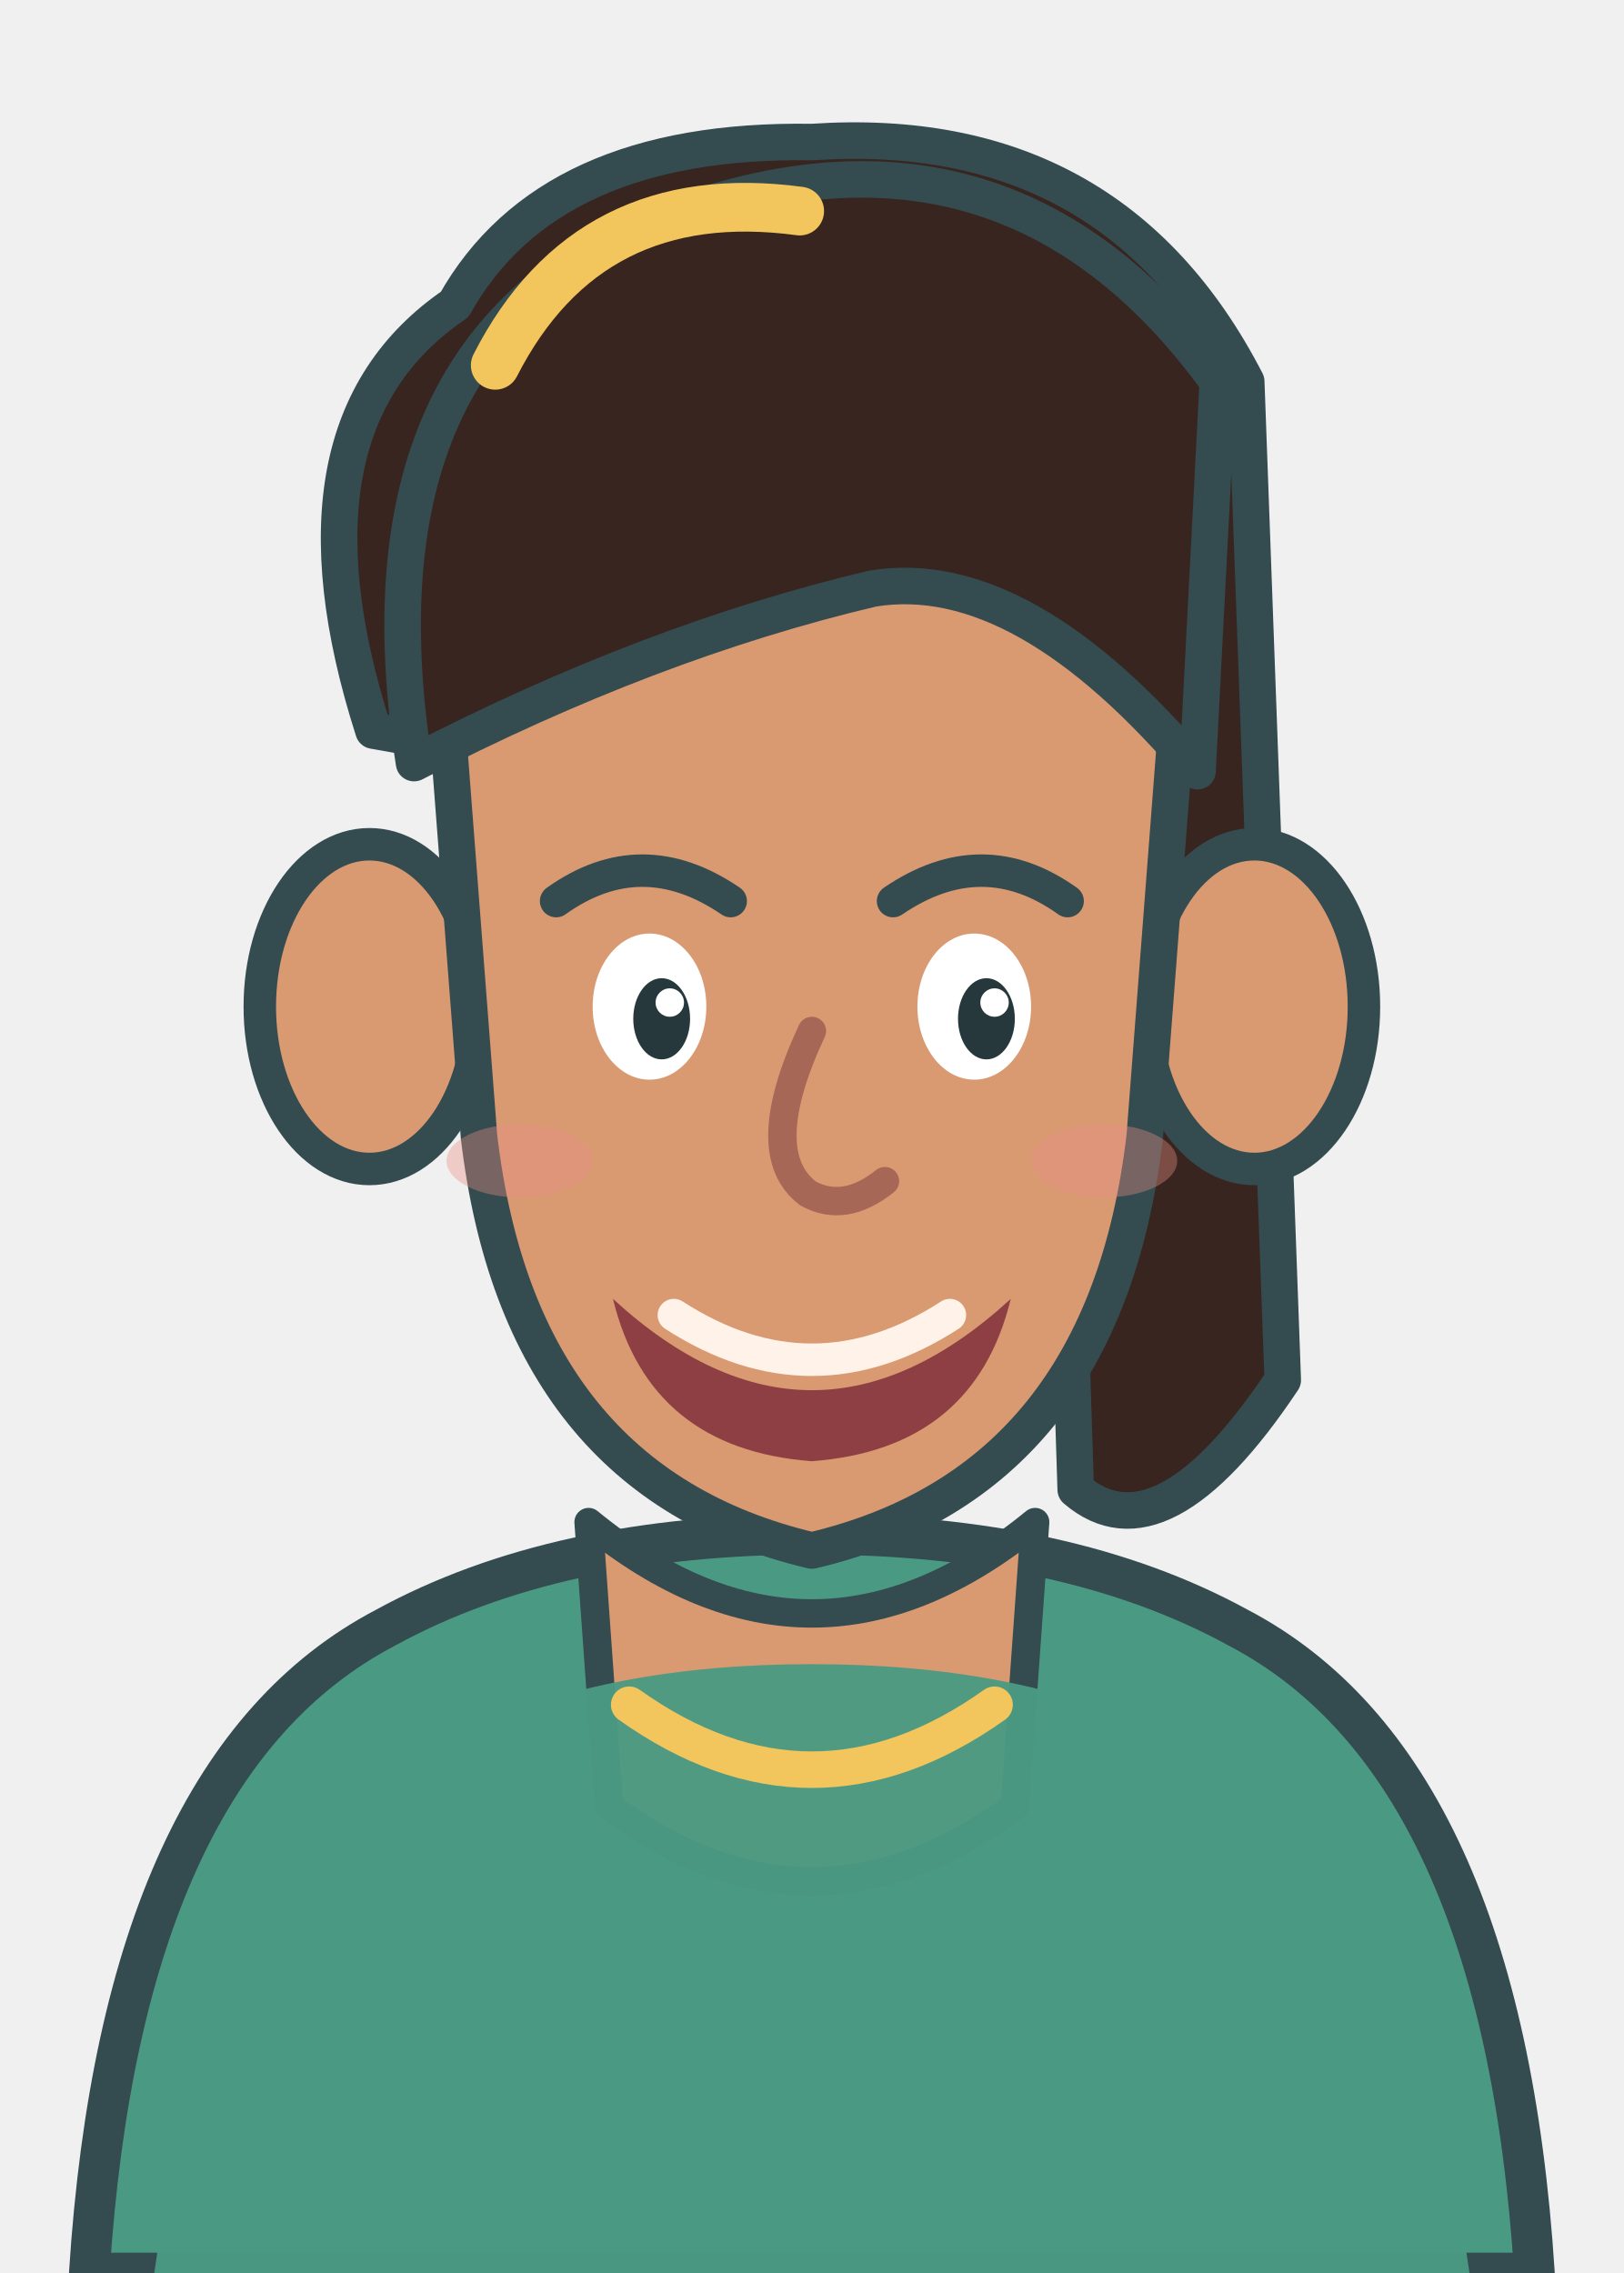
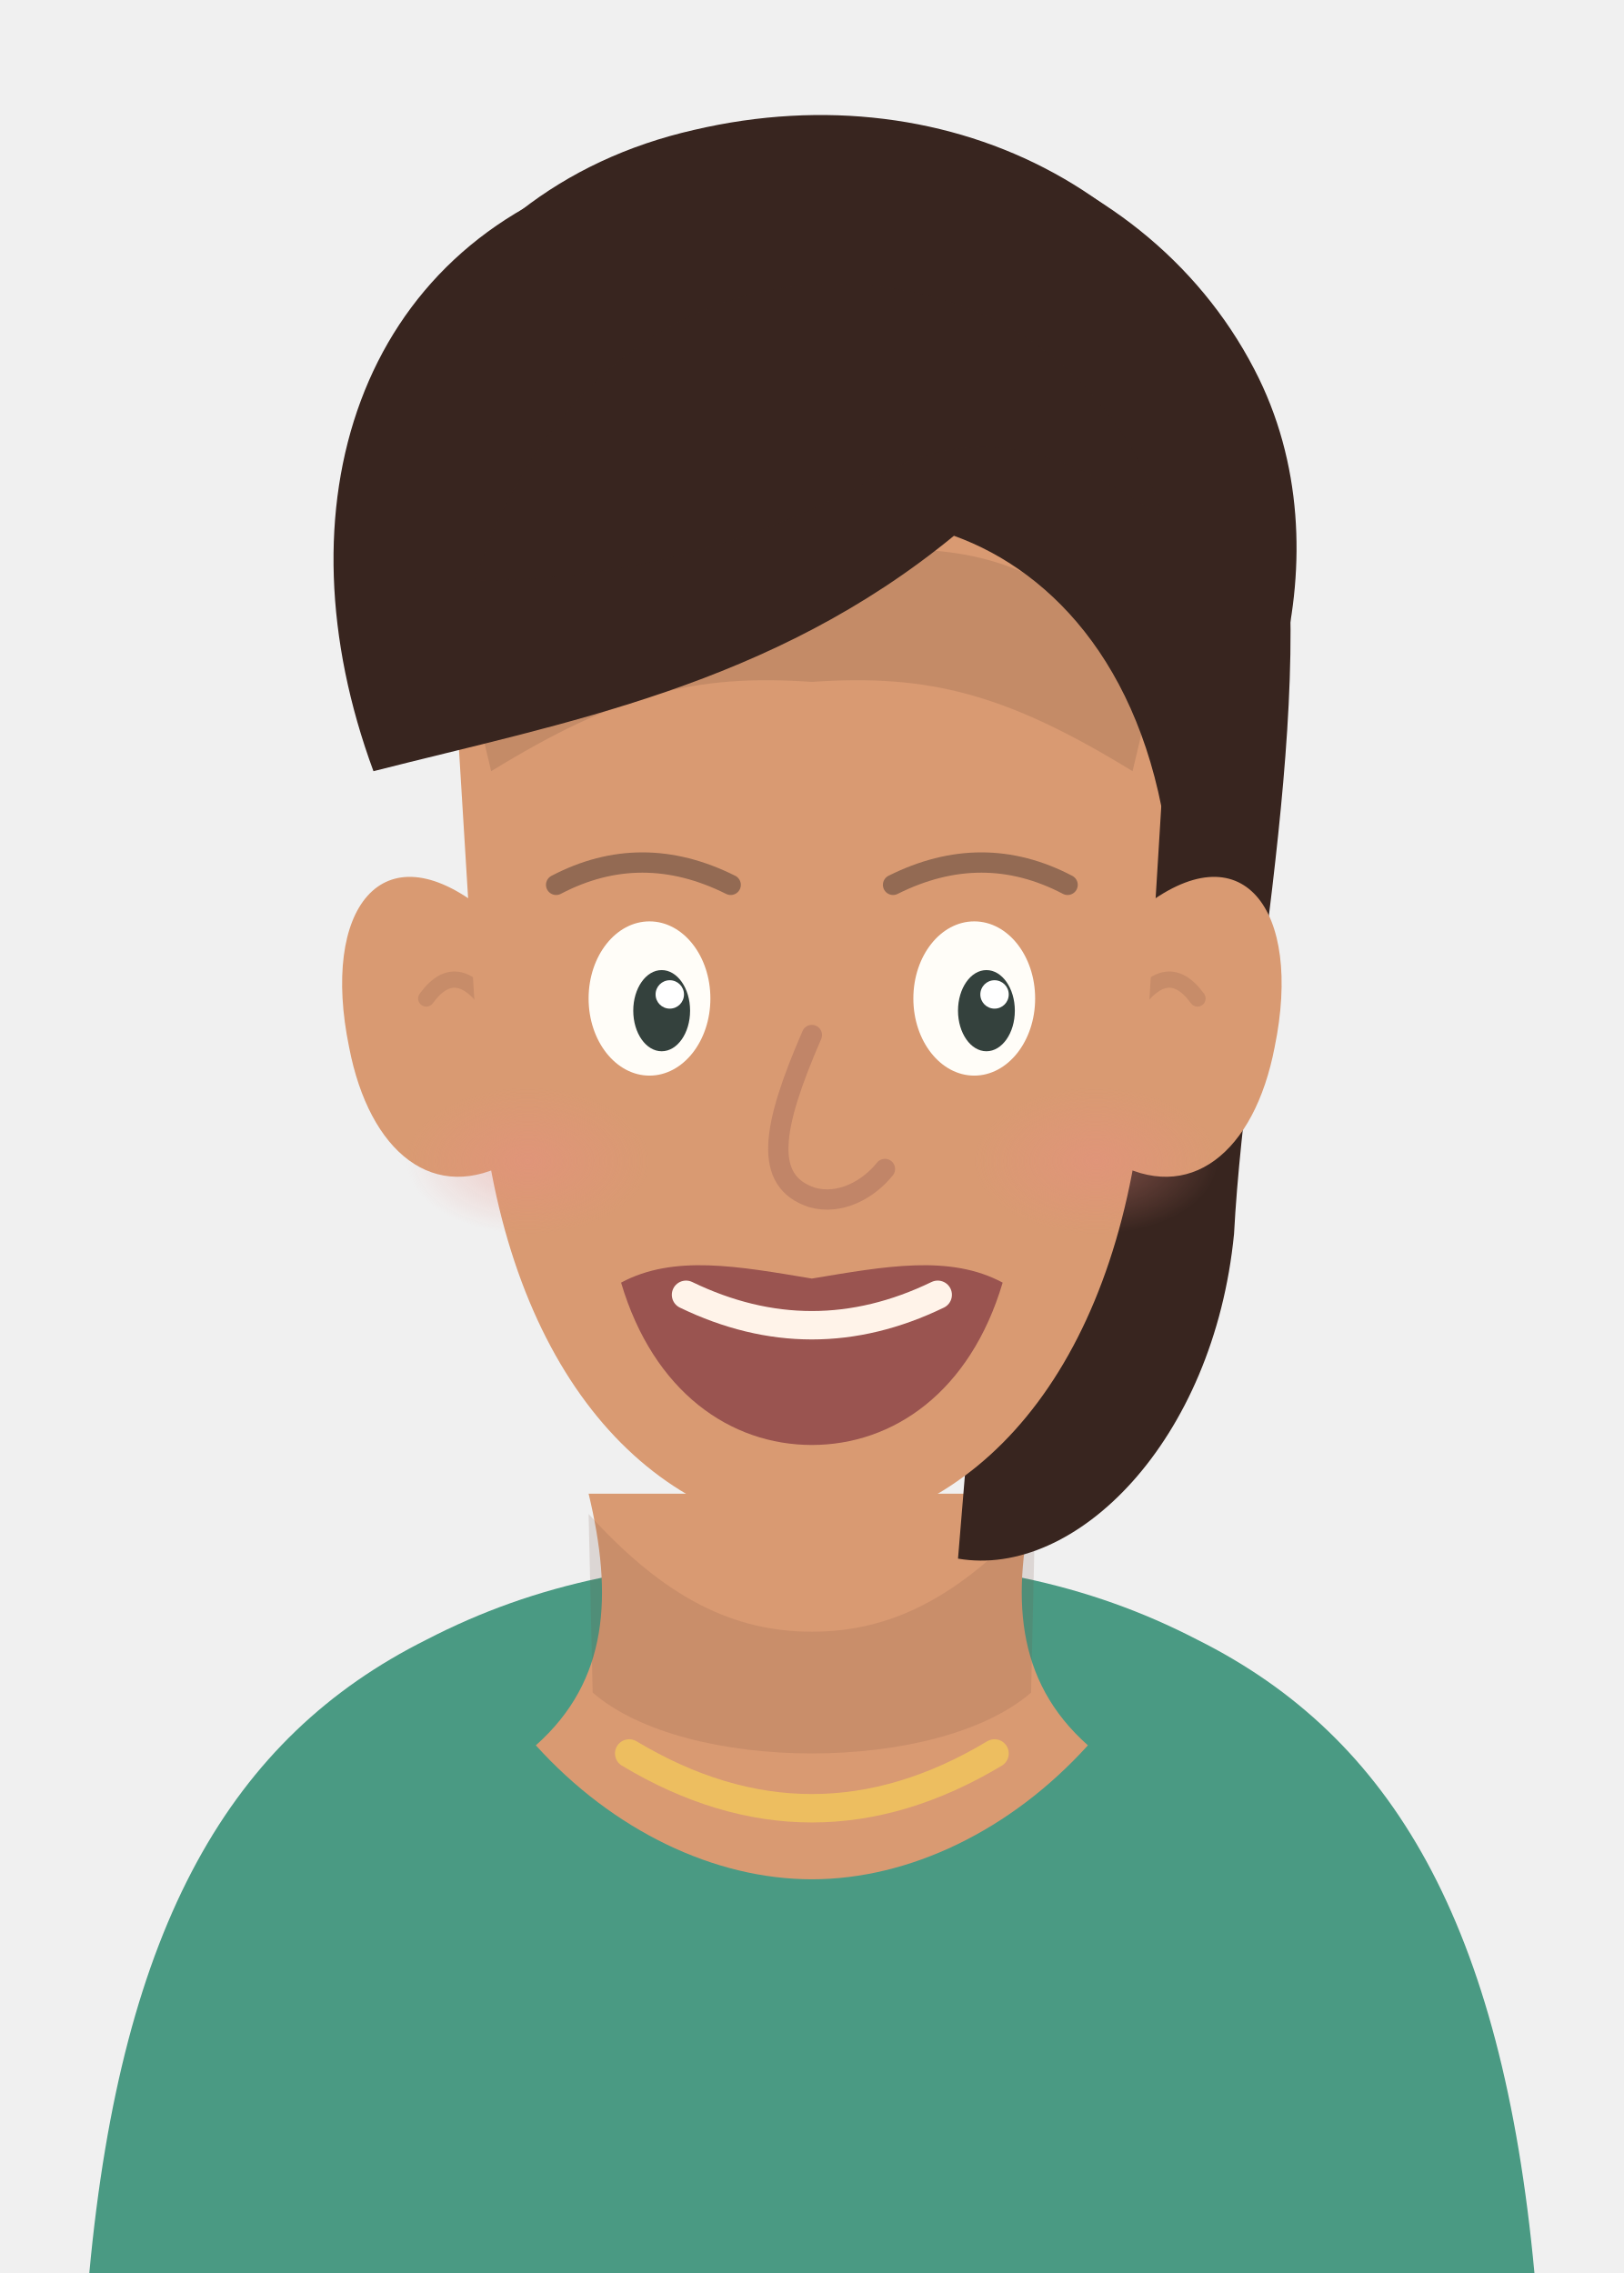
<svg xmlns="http://www.w3.org/2000/svg" viewBox="0 0 400 560" role="img" aria-labelledby="title desc">
  <defs>
-     <linearGradient id="skin" x1="0" y1="0" x2=".2" y2="1">
+     <linearGradient id="skin" x1="0" y1="0" x2=".15" y2="1">
      <stop stop-color="#d99a72" />
+       <stop offset=".58" stop-color="#d99a72" />
      <stop offset="1" stop-color="#d99a72" />
    </linearGradient>
-     <linearGradient id="shirt" x1="0" y1="0" x2="1" y2="1">
+     <linearGradient id="shirt" x1="0" y1="0" x2="0" y2="1">
      <stop stop-color="#4a9a83" />
      <stop offset="1" stop-color="#4a9a83" />
    </linearGradient>
-     <filter id="soft">
-       <feGaussianBlur stdDeviation="2" />
+     <linearGradient id="hair" x1="0" y1="0" x2=".3" y2="1">
+       <stop stop-color="#38251f" />
+       <stop offset="1" stop-color="#38251f" />
+     </linearGradient>
+     <radialGradient id="cheek">
+       <stop stop-color="#e98e83" stop-opacity=".42" />
+       <stop offset="1" stop-color="#e98e83" stop-opacity="0" />
+     </radialGradient>
+     <filter id="softShadow" x="-30%" y="-30%" width="160%" height="170%">
+       <feGaussianBlur stdDeviation="7" />
    </filter>
  </defs>
-   <path d="M22 560 Q30 435 95 401 Q137 378 200 378 Q263 378 305 401 Q370 435 378 560Z" fill="url(#shirt)" stroke="#344b50" stroke-width="10" stroke-linejoin="round" />
-   <path d="M145 375 Q200 420 255 375 L250 445 Q200 482 150 445Z" fill="#d99a72" stroke="#344b50" stroke-width="7" stroke-linejoin="round" />
-   <path d="M38 560 Q52 460 116 426 Q150 410 200 410 Q250 410 284 426 Q348 460 362 560Z" fill="#4a9a83" opacity=".95" />
-   <path d="M155 420 Q200 452 245 420" fill="none" stroke="#f2c65c" stroke-width="9" stroke-linecap="round" />
-   <path d="M92 180 Q68 105 112 75 Q135 34 200 35 Q274 30 307 94 L316 340 Q286 385 265 367 L260 210Z" fill="#38251f" stroke="#344b50" stroke-width="9" stroke-linejoin="round" />
-   <ellipse cx="91" cy="248" rx="27" ry="40" fill="#d99a72" stroke="#344b50" stroke-width="8" />
-   <ellipse cx="309" cy="248" rx="27" ry="40" fill="#d99a72" stroke="#344b50" stroke-width="8" />
-   <path d="M108 150 Q112 91 200 88 Q288 91 292 150 L282 280 Q272 365 200 382 Q128 365 118 280Z" fill="url(#skin)" stroke="#344b50" stroke-width="9" stroke-linejoin="round" />
-   <path d="M102 188 Q86 85 161 55 Q247 21 300 94 L295 190 Q252 139 215 145 Q160 158 102 188Z" fill="#38251f" stroke="#344b50" stroke-width="9" stroke-linejoin="round" />
-   <path d="M122 90 Q145 45 197 52" fill="none" stroke="#f2c65c" stroke-width="12" stroke-linecap="round" />
-   <path d="M137 222 Q158 207 180 222 M220 222 Q242 207 263 222" fill="none" stroke="#344b50" stroke-width="8" stroke-linecap="round" />
-   <ellipse cx="160" cy="248" rx="14" ry="18" fill="#fff" />
-   <ellipse cx="240" cy="248" rx="14" ry="18" fill="#fff" />
-   <ellipse cx="163" cy="251" rx="7" ry="10" fill="#26383c" />
-   <ellipse cx="243" cy="251" rx="7" ry="10" fill="#26383c" />
-   <circle cx="165" cy="247" r="3.5" fill="#fff" />
-   <circle cx="245" cy="247" r="3.5" fill="#fff" />
-   <path d="M200 254 Q186 284 199 294 Q208 299 218 291" fill="none" stroke="#a76756" stroke-width="7" stroke-linecap="round" />
-   <path d="M151 320 Q200 365 249 320 Q240 357 200 360 Q160 357 151 320Z" fill="#8e3f43" />
-   <path d="M166 324 Q200 346 234 324" fill="none" stroke="#fff2e8" stroke-width="8" stroke-linecap="round" />
-   <ellipse cx="128" cy="286" rx="18" ry="9" fill="#e98f83" opacity=".38" />
-   <ellipse cx="272" cy="286" rx="18" ry="9" fill="#e98f83" opacity=".38" />
+   <ellipse cx="200" cy="550" rx="145" ry="13" fill="#263b38" opacity=".12" filter="url(#softShadow)" />
+   <path d="M22 560 C30 474 57 428 105 404 C132 390 161 384 200 384 C239 384 268 390 295 404 C343 428 370 474 378 560Z" fill="url(#shirt)" />
+   <path d="M145 368 C151 393 150 414 132 430 C151 451 176 463 200 463 C224 463 249 451 268 430 C250 414 249 393 255 368Z" fill="#d99a72" />
+   <path d="M145 373 C164 394 181 402 200 402 C219 402 236 394 255 373 L254 417 C231 437 169 437 146 417Z" fill="#754c40" opacity=".16" />
+   <path d="M91 183 C75 111 105 47 171 32 C235 17 296 49 313 111 C327 163 307 247 304 304 C299 355 265 389 236 384 L252 191Z" fill="url(#hair)" />
+   <path d="M119 224 C94 204 79 224 86 258 C91 284 107 297 126 286Z" fill="#d99a72" />
+   <path d="M281 224 C306 204 321 224 314 258 C309 284 293 297 274 286Z" fill="#d99a72" />
+   <path d="M105 246 Q113 235 122 250 M295 246 Q287 235 278 250" fill="none" stroke="#875b49" stroke-width="4" stroke-linecap="round" opacity=".22" />
+   <path d="M111 151 C111 101 151 78 200 78 C249 78 289 101 289 151 L282 265 C277 333 244 374 200 378 C156 374 123 333 118 265Z" fill="url(#skin)" />
+   <path d="M116 169 C139 137 163 132 200 137 C237 132 261 137 284 169 L279 190 C248 171 229 166 200 168 C171 166 152 171 121 190Z" fill="#38251f" opacity=".13" />
+   <path d="M92 190 C68 125 88 61 151 42 C210 15 281 37 309 91 C333 137 311 194 288 211 C283 166 260 141 235 132 C190 169 139 178 92 190Z" fill="url(#hair)" />
+   <path d="M117 143 C133 94 169 70 205 70 C245 70 274 92 287 128 C259 108 237 105 215 118 C184 135 151 143 117 143Z" fill="#38251f" opacity=".72" />
+   <path d="M137 218 Q158 207 180 218 M220 218 Q242 207 263 218" fill="none" stroke="#684c40" stroke-width="5" stroke-linecap="round" opacity=".62" />
+   <ellipse cx="160" cy="246" rx="15" ry="19" fill="#fffdf8" />
+   <ellipse cx="240" cy="246" rx="15" ry="19" fill="#fffdf8" />
+   <ellipse cx="163" cy="249" rx="7" ry="10" fill="#34413d" />
+   <ellipse cx="243" cy="249" rx="7" ry="10" fill="#34413d" />
+   <circle cx="165" cy="245" r="3.5" fill="#fff" />
+   <circle cx="245" cy="245" r="3.5" fill="#fff" />
+   <path d="M200 255 C190 278 188 291 200 295 C207 297 214 293 218 288" fill="none" stroke="#a96f5d" stroke-width="5" stroke-linecap="round" opacity=".5" />
+   <path d="M153 316 C166 309 182 312 200 315 C218 312 234 309 247 316 C239 343 220 356 200 356 C180 356 161 343 153 316Z" fill="#934c4d" opacity=".9" />
+   <path d="M169 319 Q200 334 231 319" fill="none" stroke="#fff3e9" stroke-width="7" stroke-linecap="round" />
+   <ellipse cx="130" cy="286" rx="30" ry="18" fill="url(#cheek)" />
+   <ellipse cx="270" cy="286" rx="30" ry="18" fill="url(#cheek)" />
+   <path d="M155 432 Q200 459 245 432" fill="none" stroke="#f2c65c" stroke-width="7" stroke-linecap="round" opacity=".82" />
</svg>
